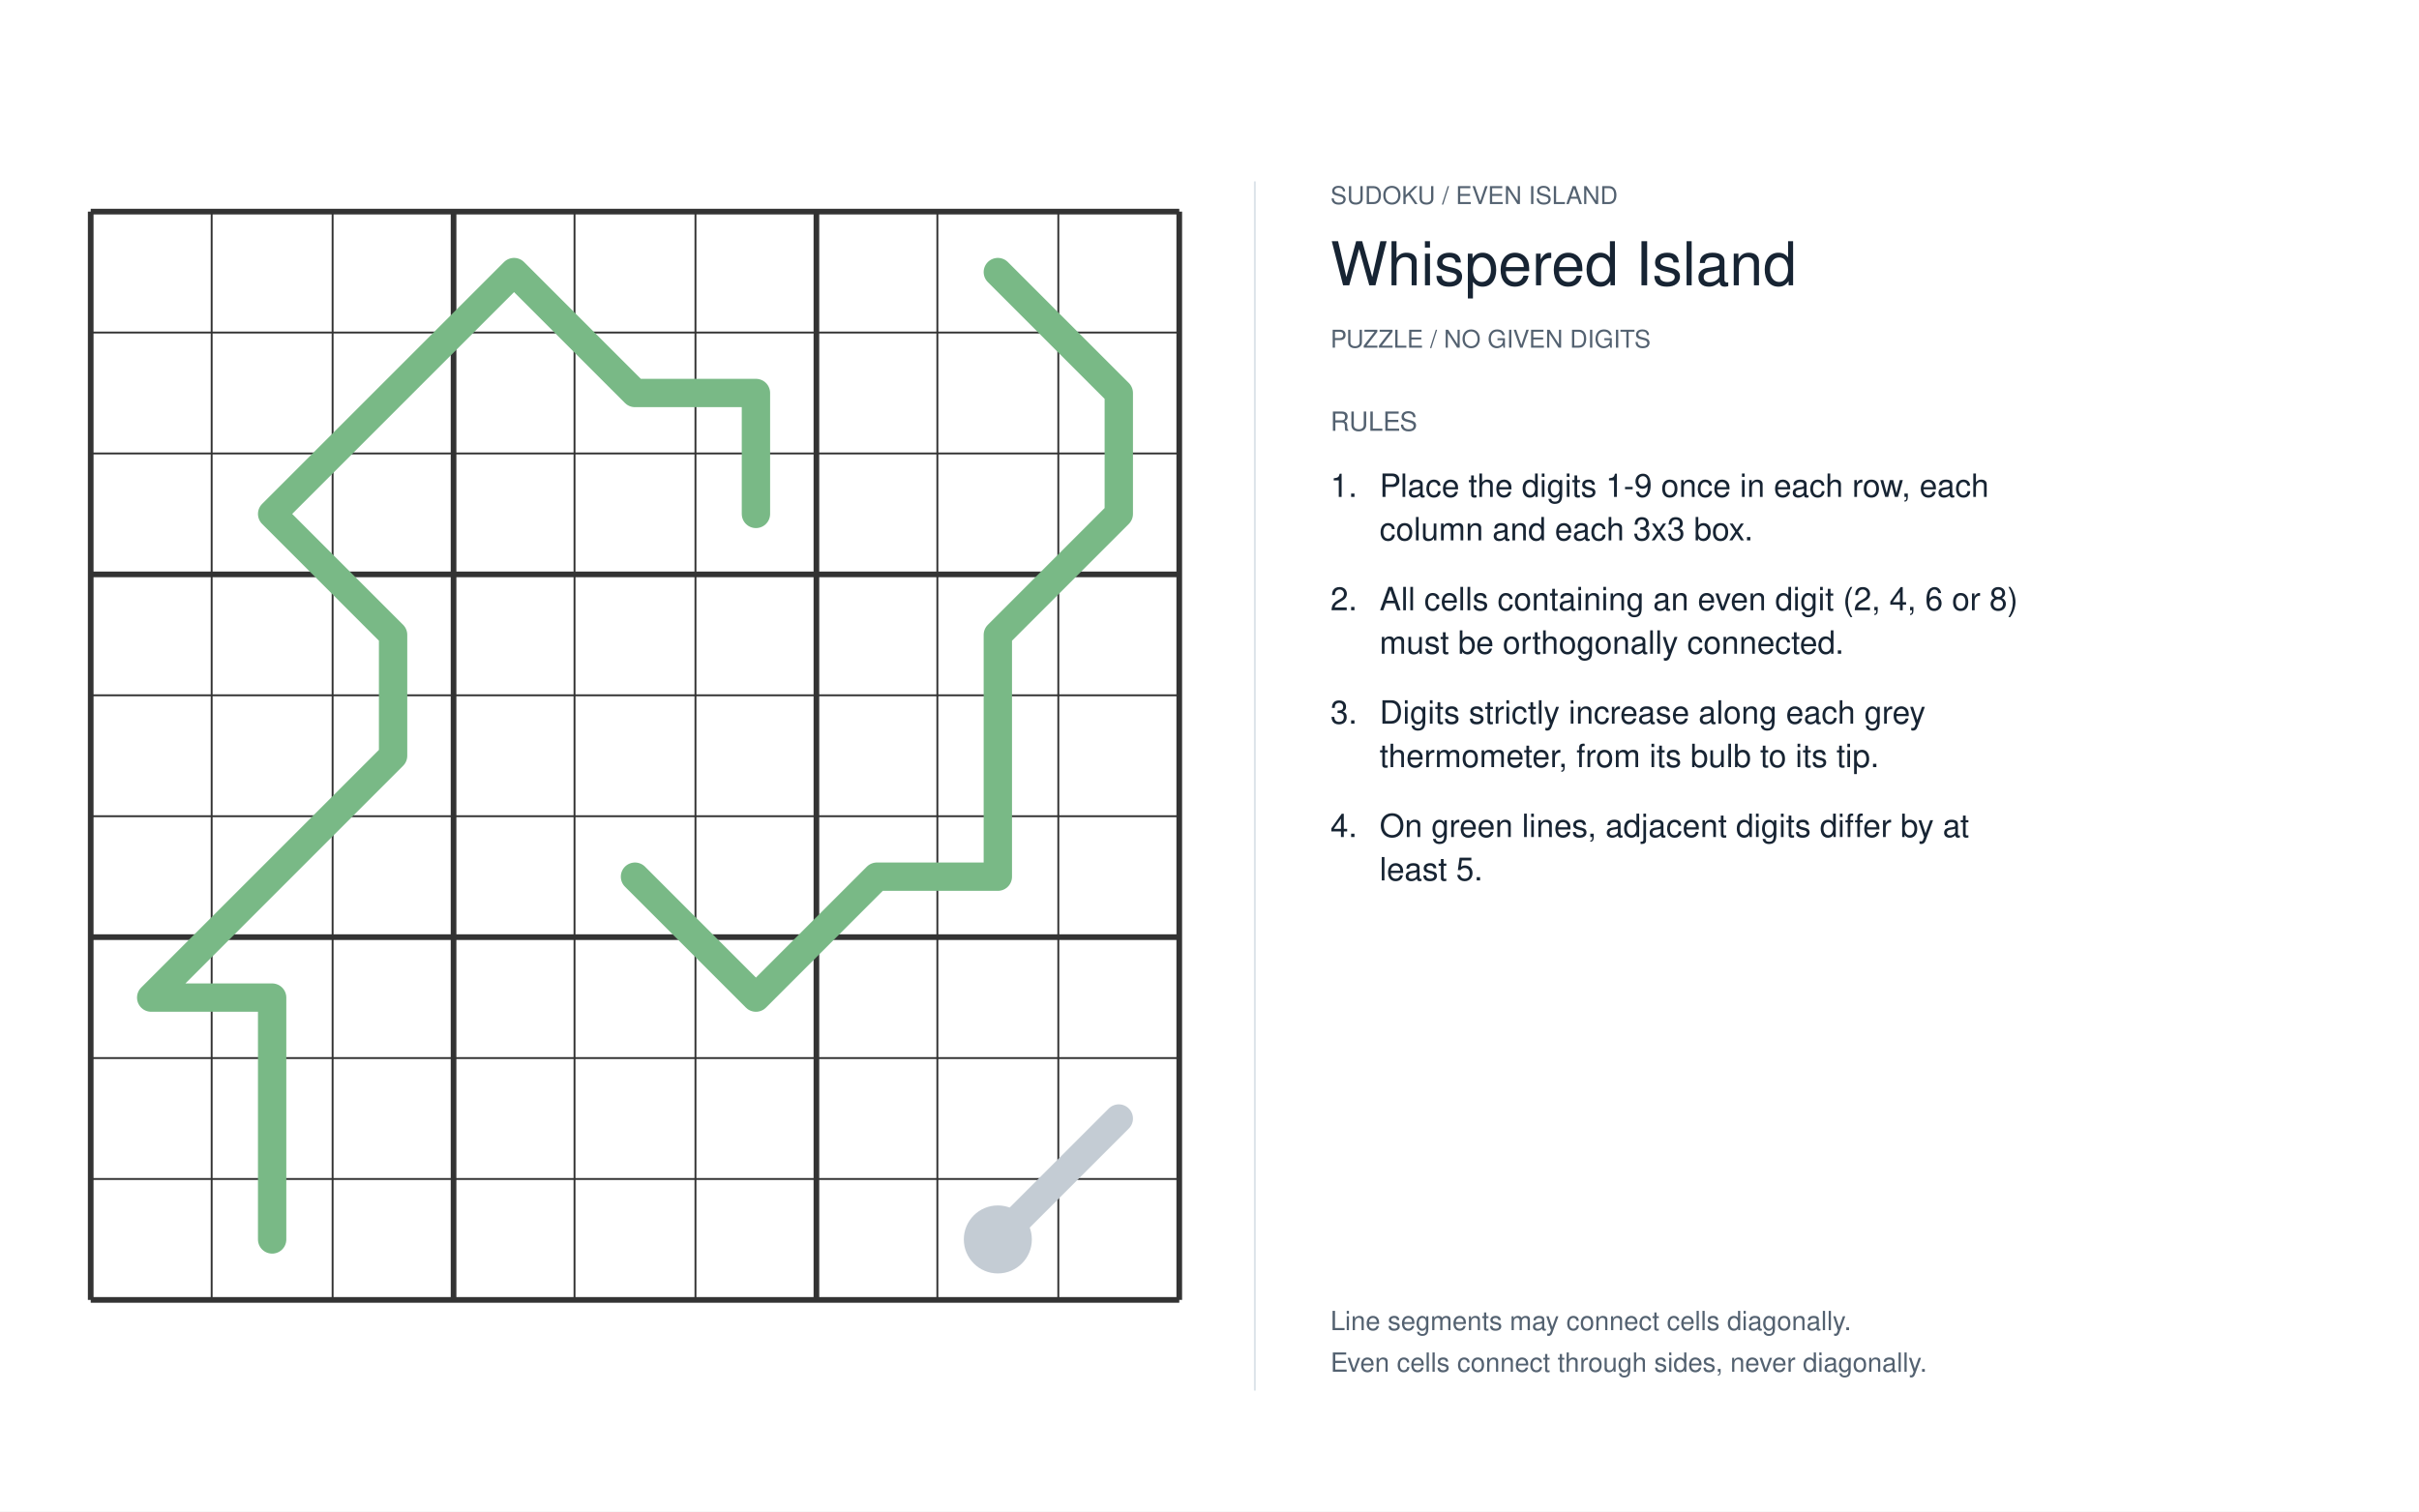
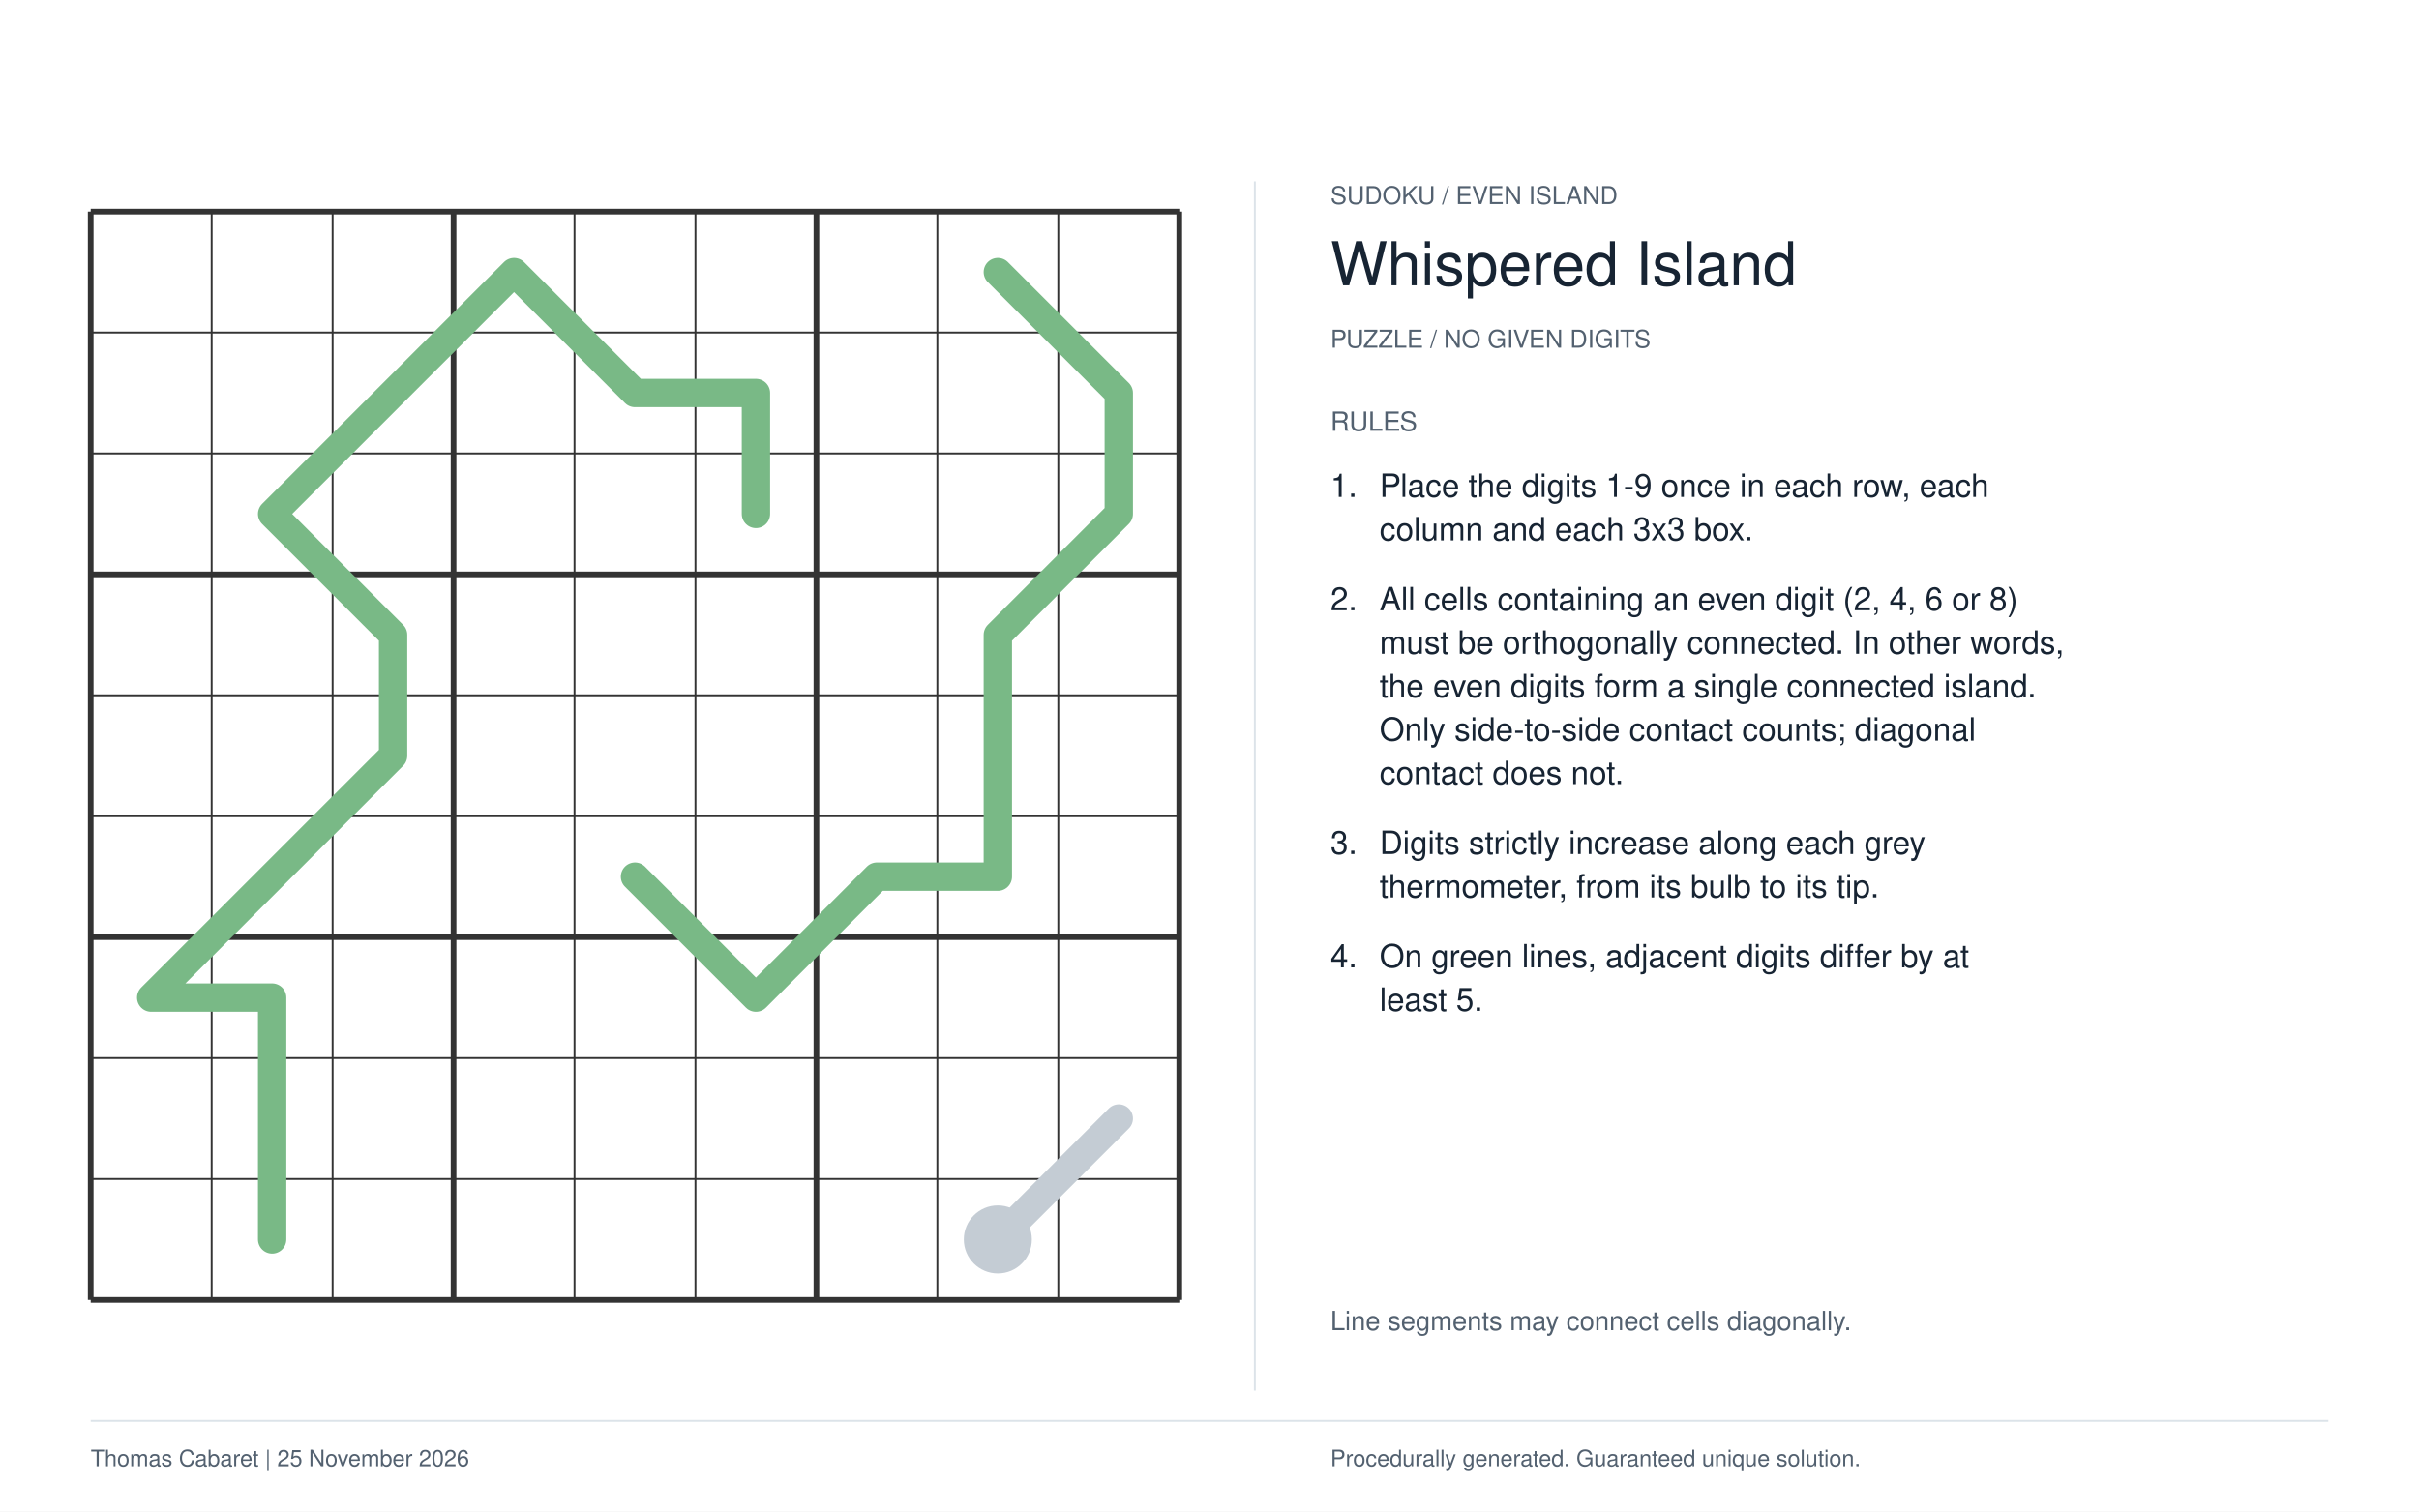
<svg xmlns="http://www.w3.org/2000/svg" width="1280" height="800" viewBox="0 0 1280 800">
  <rect width="1280" height="800" fill="white" />
  <path d="M 664 96 V 736" stroke="#dce3e9" stroke-width="1" />
  <text x="704" y="108" font-family="Helvetica" font-size="13" fill="#536170">SUDOKU / EVEN ISLAND</text>
  <text x="704" y="151" font-family="Helvetica" font-size="32" fill="#172433">Whispered Island</text>
  <text x="704" y="184" font-family="Helvetica" font-size="13" fill="#536170">PUZZLE / NO GIVEN DIGITS</text>
  <path d="M 48 112 H 624 M 48 112 V 688" stroke="#333" stroke-width="3" />
  <path d="M 48 176 H 624 M 112 112 V 688" stroke="#333" stroke-width="1" />
  <path d="M 48 240 H 624 M 176 112 V 688" stroke="#333" stroke-width="1" />
  <path d="M 48 304 H 624 M 240 112 V 688" stroke="#333" stroke-width="3" />
  <path d="M 48 368 H 624 M 304 112 V 688" stroke="#333" stroke-width="1" />
  <path d="M 48 432 H 624 M 368 112 V 688" stroke="#333" stroke-width="1" />
  <path d="M 48 496 H 624 M 432 112 V 688" stroke="#333" stroke-width="3" />
  <path d="M 48 560 H 624 M 496 112 V 688" stroke="#333" stroke-width="1" />
  <path d="M 48 624 H 624 M 560 112 V 688" stroke="#333" stroke-width="1" />
  <path d="M 48 688 H 624 M 624 112 V 688" stroke="#333" stroke-width="3" />
  <polyline points="528,144 592,208 592,272 528,336 528,400 528,464 464,464 400,528 336,464" fill="none" stroke="#79b986" stroke-width="15" stroke-linecap="round" stroke-linejoin="round" />
  <polyline points="400,272 400,208 336,208 272,144 208,208 144,272 208,336 208,400 144,464 80,528 144,528 144,592 144,656" fill="none" stroke="#79b986" stroke-width="15" stroke-linecap="round" stroke-linejoin="round" />
  <polyline points="528,656 592,592" fill="none" stroke="#c4ccd4" stroke-width="15" stroke-linecap="round" stroke-linejoin="round" />
  <circle cx="528" cy="656" r="18" fill="#c4ccd4" />
  <text x="704" y="228" font-family="Helvetica" font-size="14" fill="#536170">RULES</text>
  <text x="704" y="263" font-family="Helvetica" font-size="17" fill="#172433">1.</text>
  <text x="730" y="263" font-family="Helvetica" font-size="17" fill="#172433">Place the digits 1-9 once in each row, each</text>
  <text x="730" y="286" font-family="Helvetica" font-size="17" fill="#172433">column and each 3x3 box.</text>
  <text x="704" y="323" font-family="Helvetica" font-size="17" fill="#172433">2.</text>
  <text x="730" y="323" font-family="Helvetica" font-size="17" fill="#172433">All cells containing an even digit (2, 4, 6 or 8)</text>
-   <text x="730" y="346" font-family="Helvetica" font-size="17" fill="#172433">must be orthogonally connected.</text>
-   <text x="704" y="383" font-family="Helvetica" font-size="17" fill="#172433">3.</text>
-   <text x="730" y="383" font-family="Helvetica" font-size="17" fill="#172433">Digits strictly increase along each grey</text>
-   <text x="730" y="406" font-family="Helvetica" font-size="17" fill="#172433">thermometer, from its bulb to its tip.</text>
-   <text x="704" y="443" font-family="Helvetica" font-size="17" fill="#172433">4.</text>
-   <text x="730" y="443" font-family="Helvetica" font-size="17" fill="#172433">On green lines, adjacent digits differ by at</text>
-   <text x="730" y="466" font-family="Helvetica" font-size="17" fill="#172433">least 5.</text>
+   <text x="730" y="346" font-family="Helvetica" font-size="17" fill="#172433">must be orthogonally connected. In other words,</text>
+   <text x="730" y="369" font-family="Helvetica" font-size="17" fill="#172433">the even digits form a single connected island.</text>
+   <text x="730" y="392" font-family="Helvetica" font-size="17" fill="#172433">Only side-to-side contact counts; diagonal</text>
+   <text x="730" y="415" font-family="Helvetica" font-size="17" fill="#172433">contact does not.</text>
+   <text x="704" y="452" font-family="Helvetica" font-size="17" fill="#172433">3.</text>
+   <text x="730" y="452" font-family="Helvetica" font-size="17" fill="#172433">Digits strictly increase along each grey</text>
+   <text x="730" y="475" font-family="Helvetica" font-size="17" fill="#172433">thermometer, from its bulb to its tip.</text>
+   <text x="704" y="512" font-family="Helvetica" font-size="17" fill="#172433">4.</text>
+   <text x="730" y="512" font-family="Helvetica" font-size="17" fill="#172433">On green lines, adjacent digits differ by at</text>
+   <text x="730" y="535" font-family="Helvetica" font-size="17" fill="#172433">least 5.</text>
  <text x="704" y="704" font-family="Helvetica" font-size="14" fill="#536170">Line segments may connect cells diagonally.</text>
-   <text x="704" y="726" font-family="Helvetica" font-size="14" fill="#536170">Even cells connect through sides, never diagonally.</text>
+   <path d="M 48 752 H 1232" stroke="#dce3e9" stroke-width="1" />
+   <text x="48" y="776" font-family="Helvetica" font-size="12" fill="#536170">Thomas Cabaret | 25 November 2026</text>
+   <text x="704" y="776" font-family="Helvetica" font-size="12" fill="#536170">Procedurally generated. Guaranteed unique solution.</text>
</svg>
